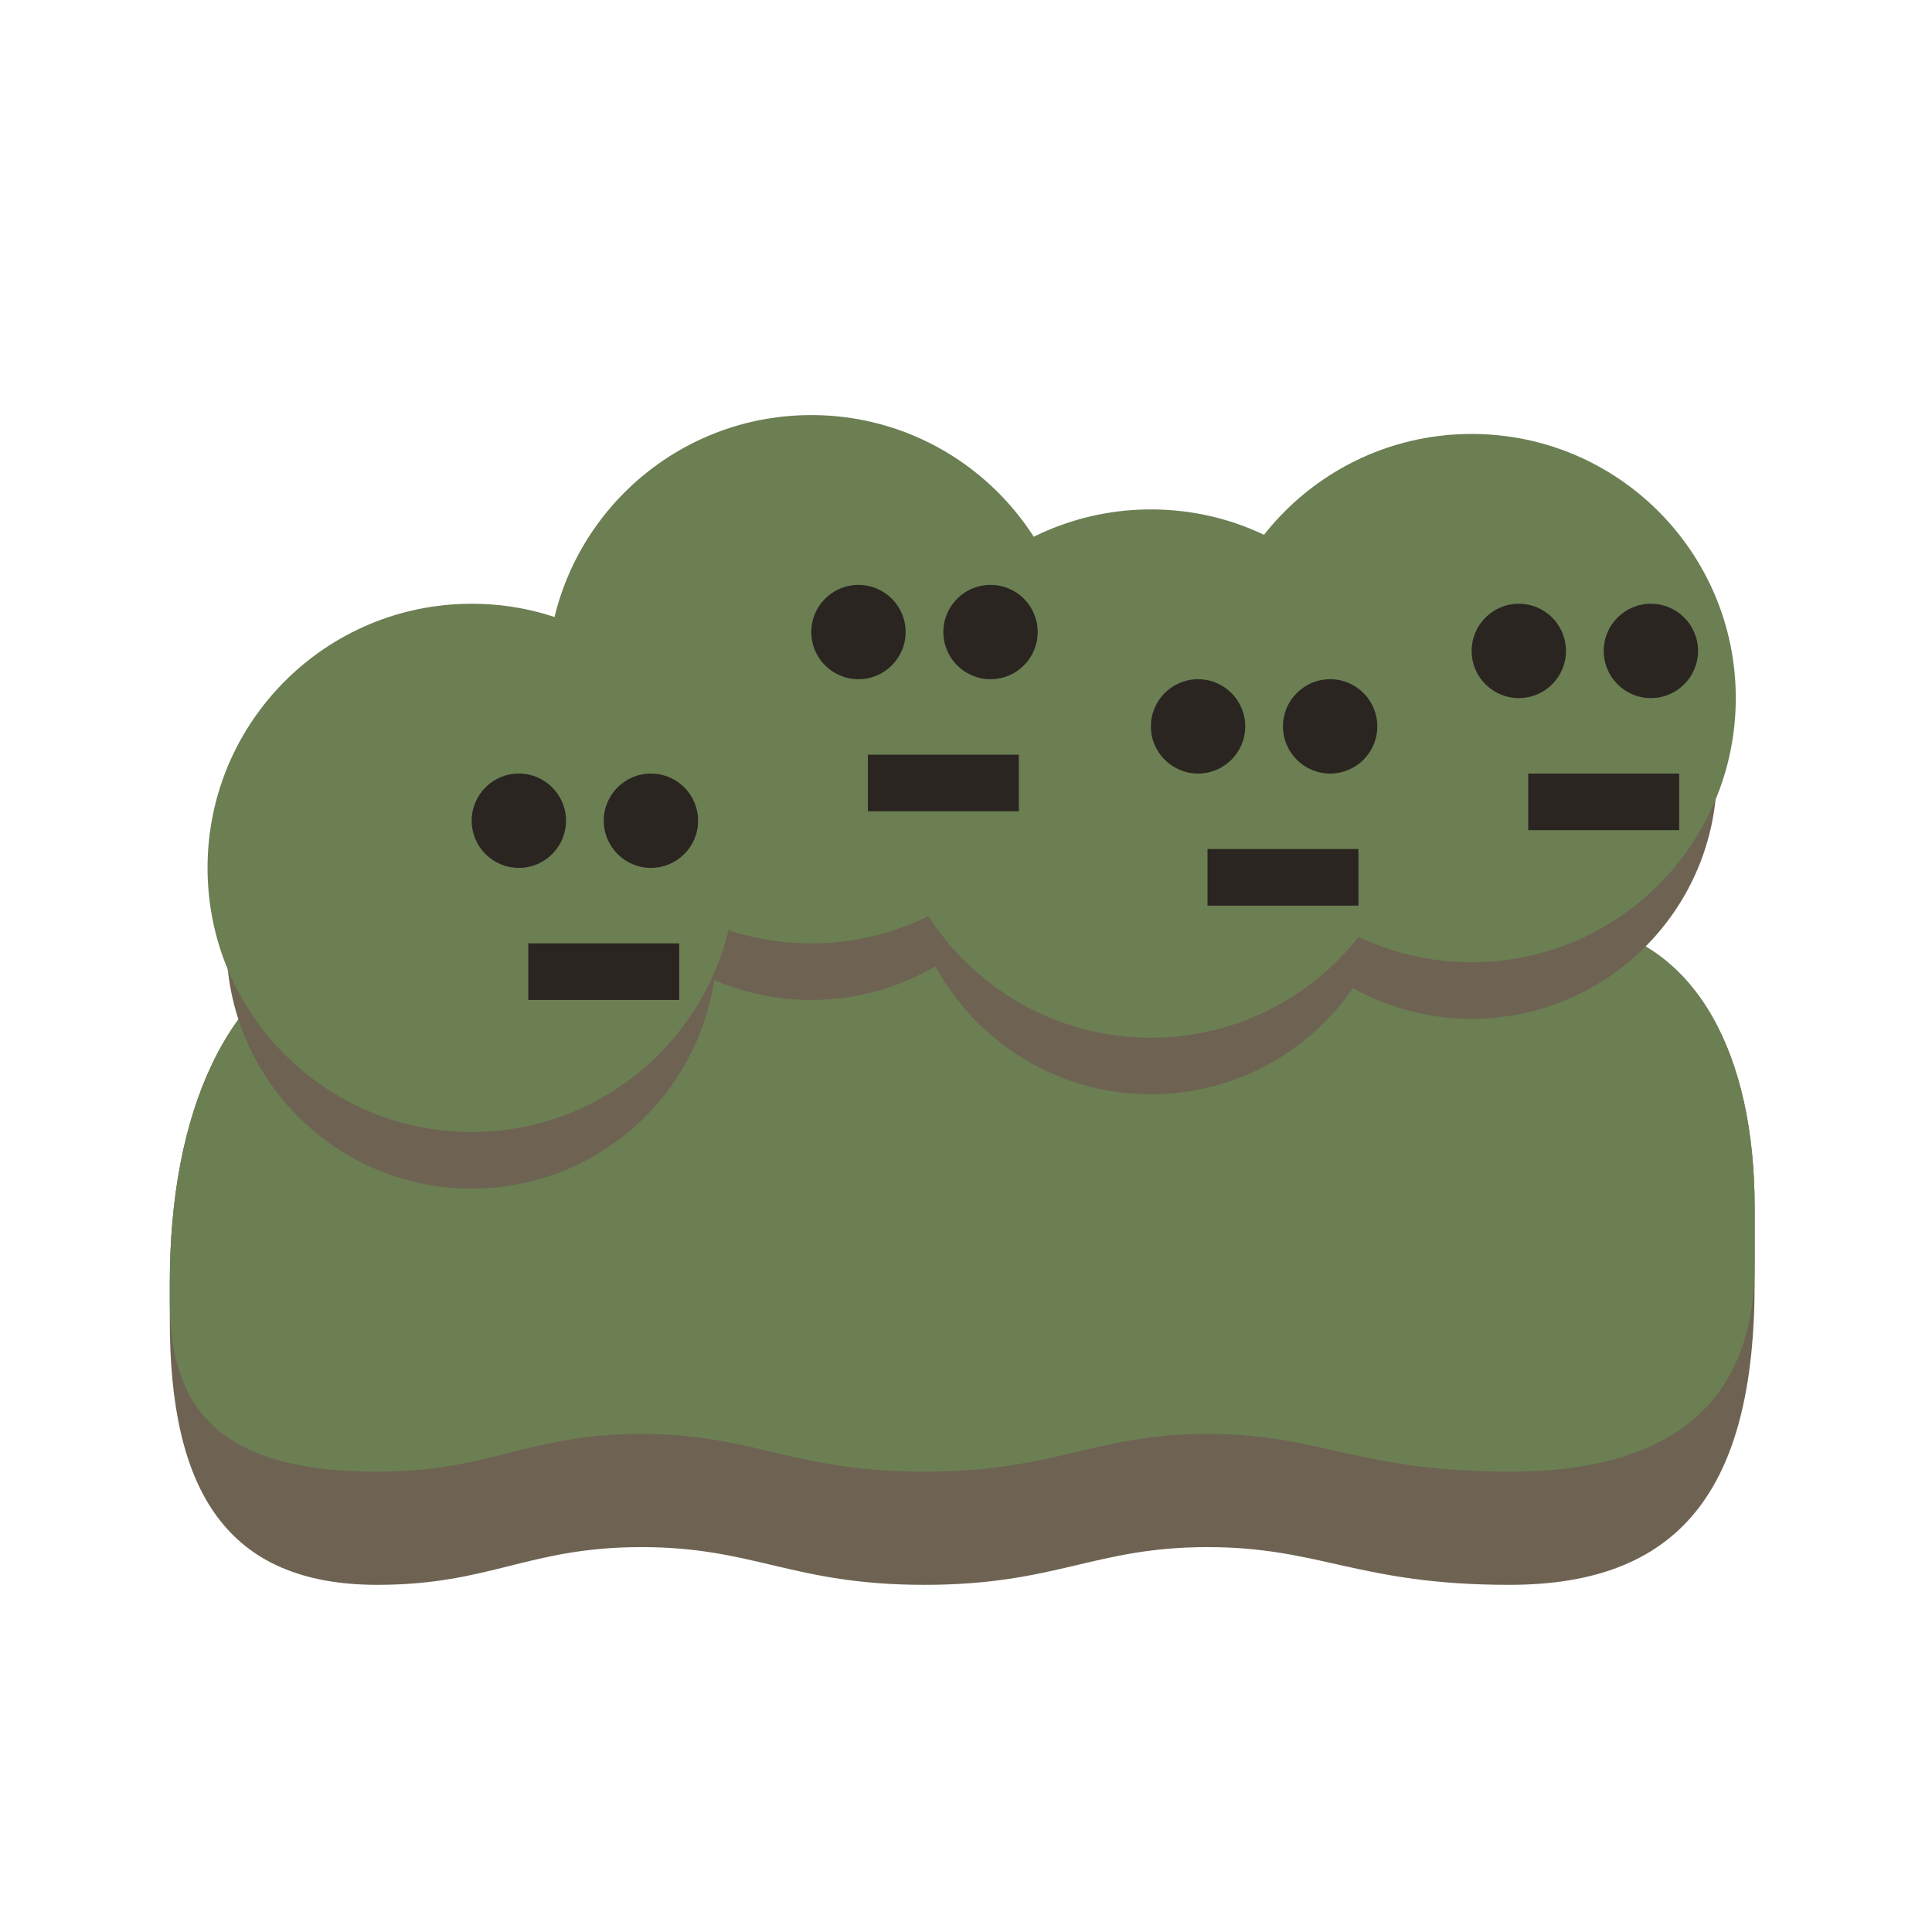
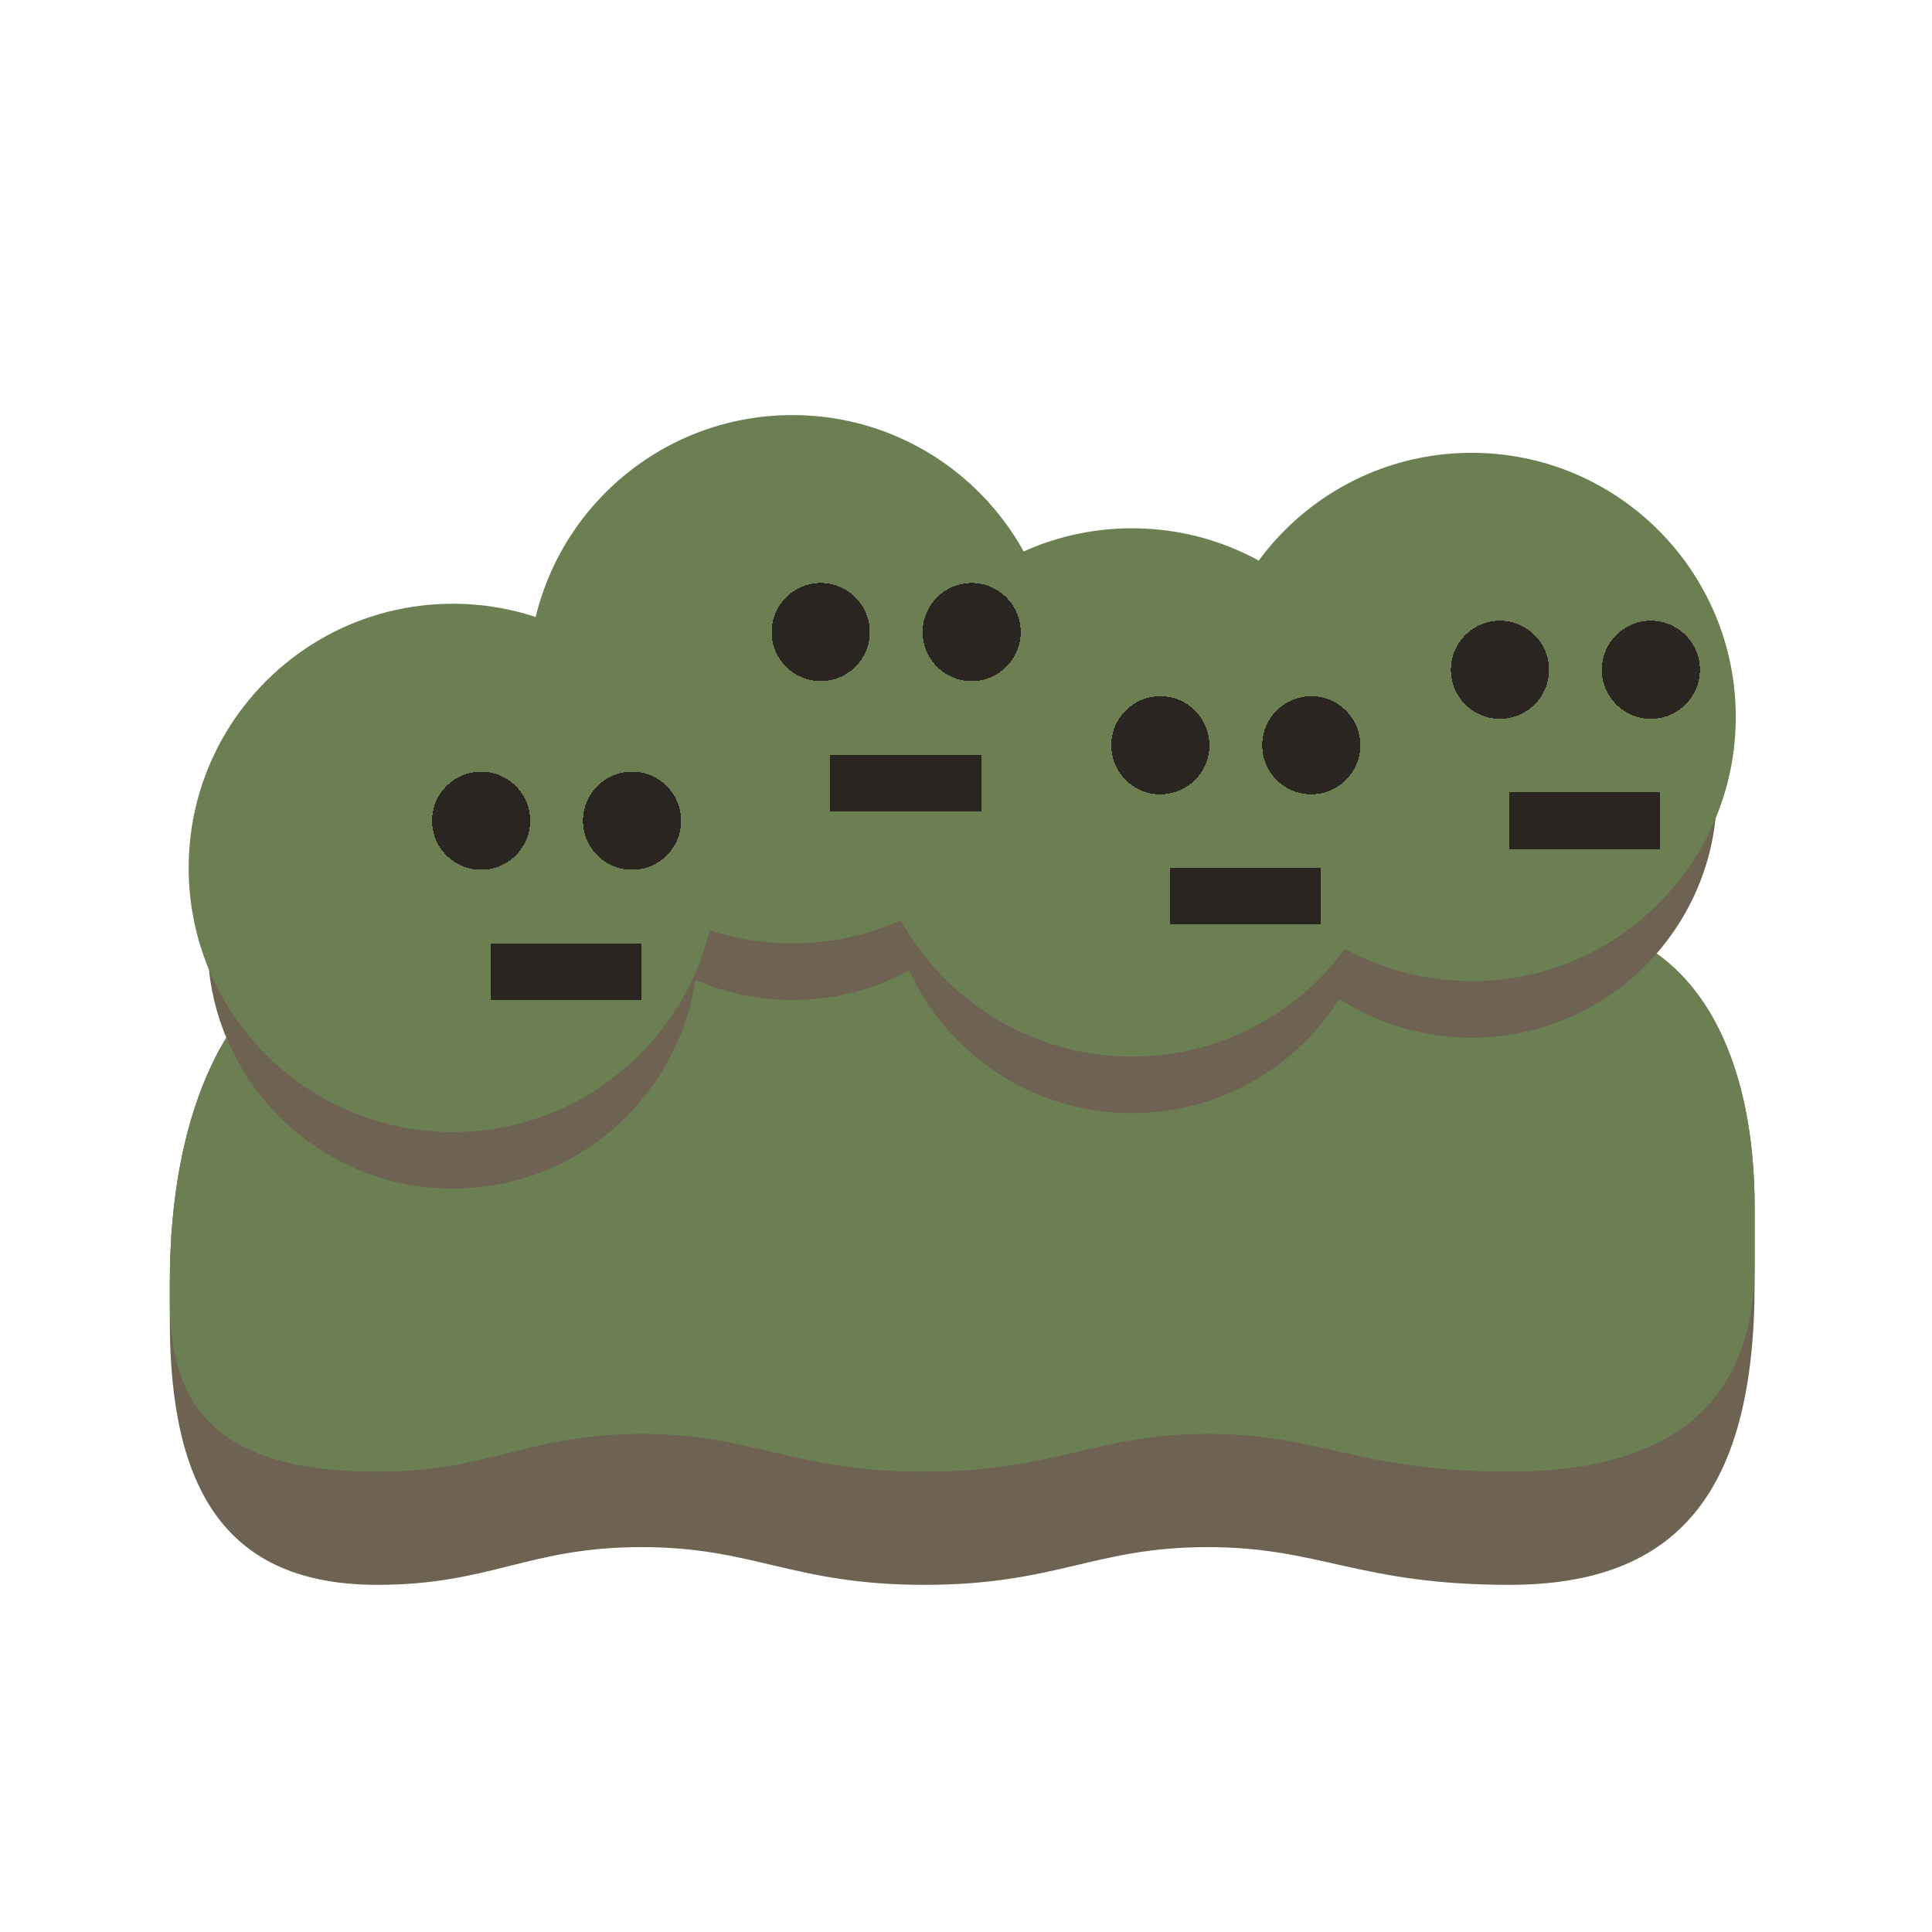
<svg xmlns="http://www.w3.org/2000/svg" viewBox="0 0 100 100" width="512" height="512">
  <g transform="scale(0.9765625)">
    <path fill="#6E6353" d="M 9 70 L 9 68 C 9 59, 12 52, 18 50 L 84 49 C 90 50, 93 56, 93 64 L 93 68 C 93 79, 89 84, 80 84 C 72 84, 70 82, 64 82 C 58 82, 56 84, 49 84 C 42 84, 40 82, 34 82 C 28 82, 26 84, 20 84 C 12 84, 9 79, 9 70 Z" />
    <path fill="#6B7F53" d="M 9 69 L 9 68 C 9 59, 12 52, 18 50 L 84 49 C 90 50, 93 56, 93 64 L 93 67 C 93 74, 89 78, 80 78 C 72 78, 70 76, 64 76 C 58 76, 56 78, 49 78 C 42 78, 40 76, 34 76 C 28 76, 26 78, 20 78 C 12 78, 9 75, 9 69 Z" />
-     <circle cx="25" cy="50" r="13" fill="#6E6353" />
-     <circle cx="43" cy="40" r="13" fill="#6E6353" />
-     <circle cx="61" cy="45" r="13" fill="#6E6353" />
-     <circle cx="78" cy="41" r="13" fill="#6E6353" />
-     <circle cx="78" cy="37" r="14" fill="#6B7F53" />
-     <circle cx="61" cy="41" r="14" fill="#6B7F53" />
-     <circle cx="43" cy="36" r="14" fill="#6B7F53" />
-     <circle cx="25" cy="46" r="14" fill="#6B7F53" />
-     <g fill="#2A2521">
-       <circle cx="27.5" cy="43.5" r="2.5" />
-       <circle cx="34.5" cy="43.5" r="2.5" />
-       <rect x="28" y="50" width="8" height="3" />
-       <circle cx="45.5" cy="33.5" r="2.5" />
-       <circle cx="52.5" cy="33.5" r="2.5" />
-       <rect x="46" y="40" width="8" height="3" />
-       <circle cx="63.5" cy="38.5" r="2.5" />
-       <circle cx="70.5" cy="38.5" r="2.5" />
-       <rect x="64" y="45" width="8" height="3" />
-       <circle cx="80.5" cy="34.5" r="2.5" />
-       <circle cx="87.5" cy="34.5" r="2.5" />
-       <rect x="81" y="41" width="8" height="3" />
+     <circle cx="24" cy="50" r="13" fill="#6E6353" />
+     <circle cx="42" cy="40" r="13" fill="#6E6353" />
+     <circle cx="60" cy="46" r="13" fill="#6E6353" />
+     <circle cx="78" cy="42" r="13" fill="#6E6353" />
+     <circle cx="78" cy="38" r="14" fill="#6B7F53" />
+     <circle cx="60" cy="42" r="14" fill="#6B7F53" />
+     <circle cx="42" cy="36" r="14" fill="#6B7F53" />
+     <circle cx="24" cy="46" r="14" fill="#6B7F53" />
+     <g fill="#2A2521" shape-rendering="crispEdges">
+       <circle cx="25.5" cy="43.5" r="2.6" />
+       <circle cx="33.5" cy="43.5" r="2.6" />
+       <rect x="26" y="50" width="8" height="3" />
+       <circle cx="43.5" cy="33.5" r="2.6" />
+       <circle cx="51.5" cy="33.5" r="2.6" />
+       <rect x="44" y="40" width="8" height="3" />
+       <circle cx="61.5" cy="39.5" r="2.6" />
+       <circle cx="69.5" cy="39.5" r="2.6" />
+       <rect x="62" y="46" width="8" height="3" />
+       <circle cx="79.5" cy="35.5" r="2.6" />
+       <circle cx="87.5" cy="35.5" r="2.6" />
+       <rect x="80" y="42" width="8" height="3" />
    </g>
  </g>
</svg>
